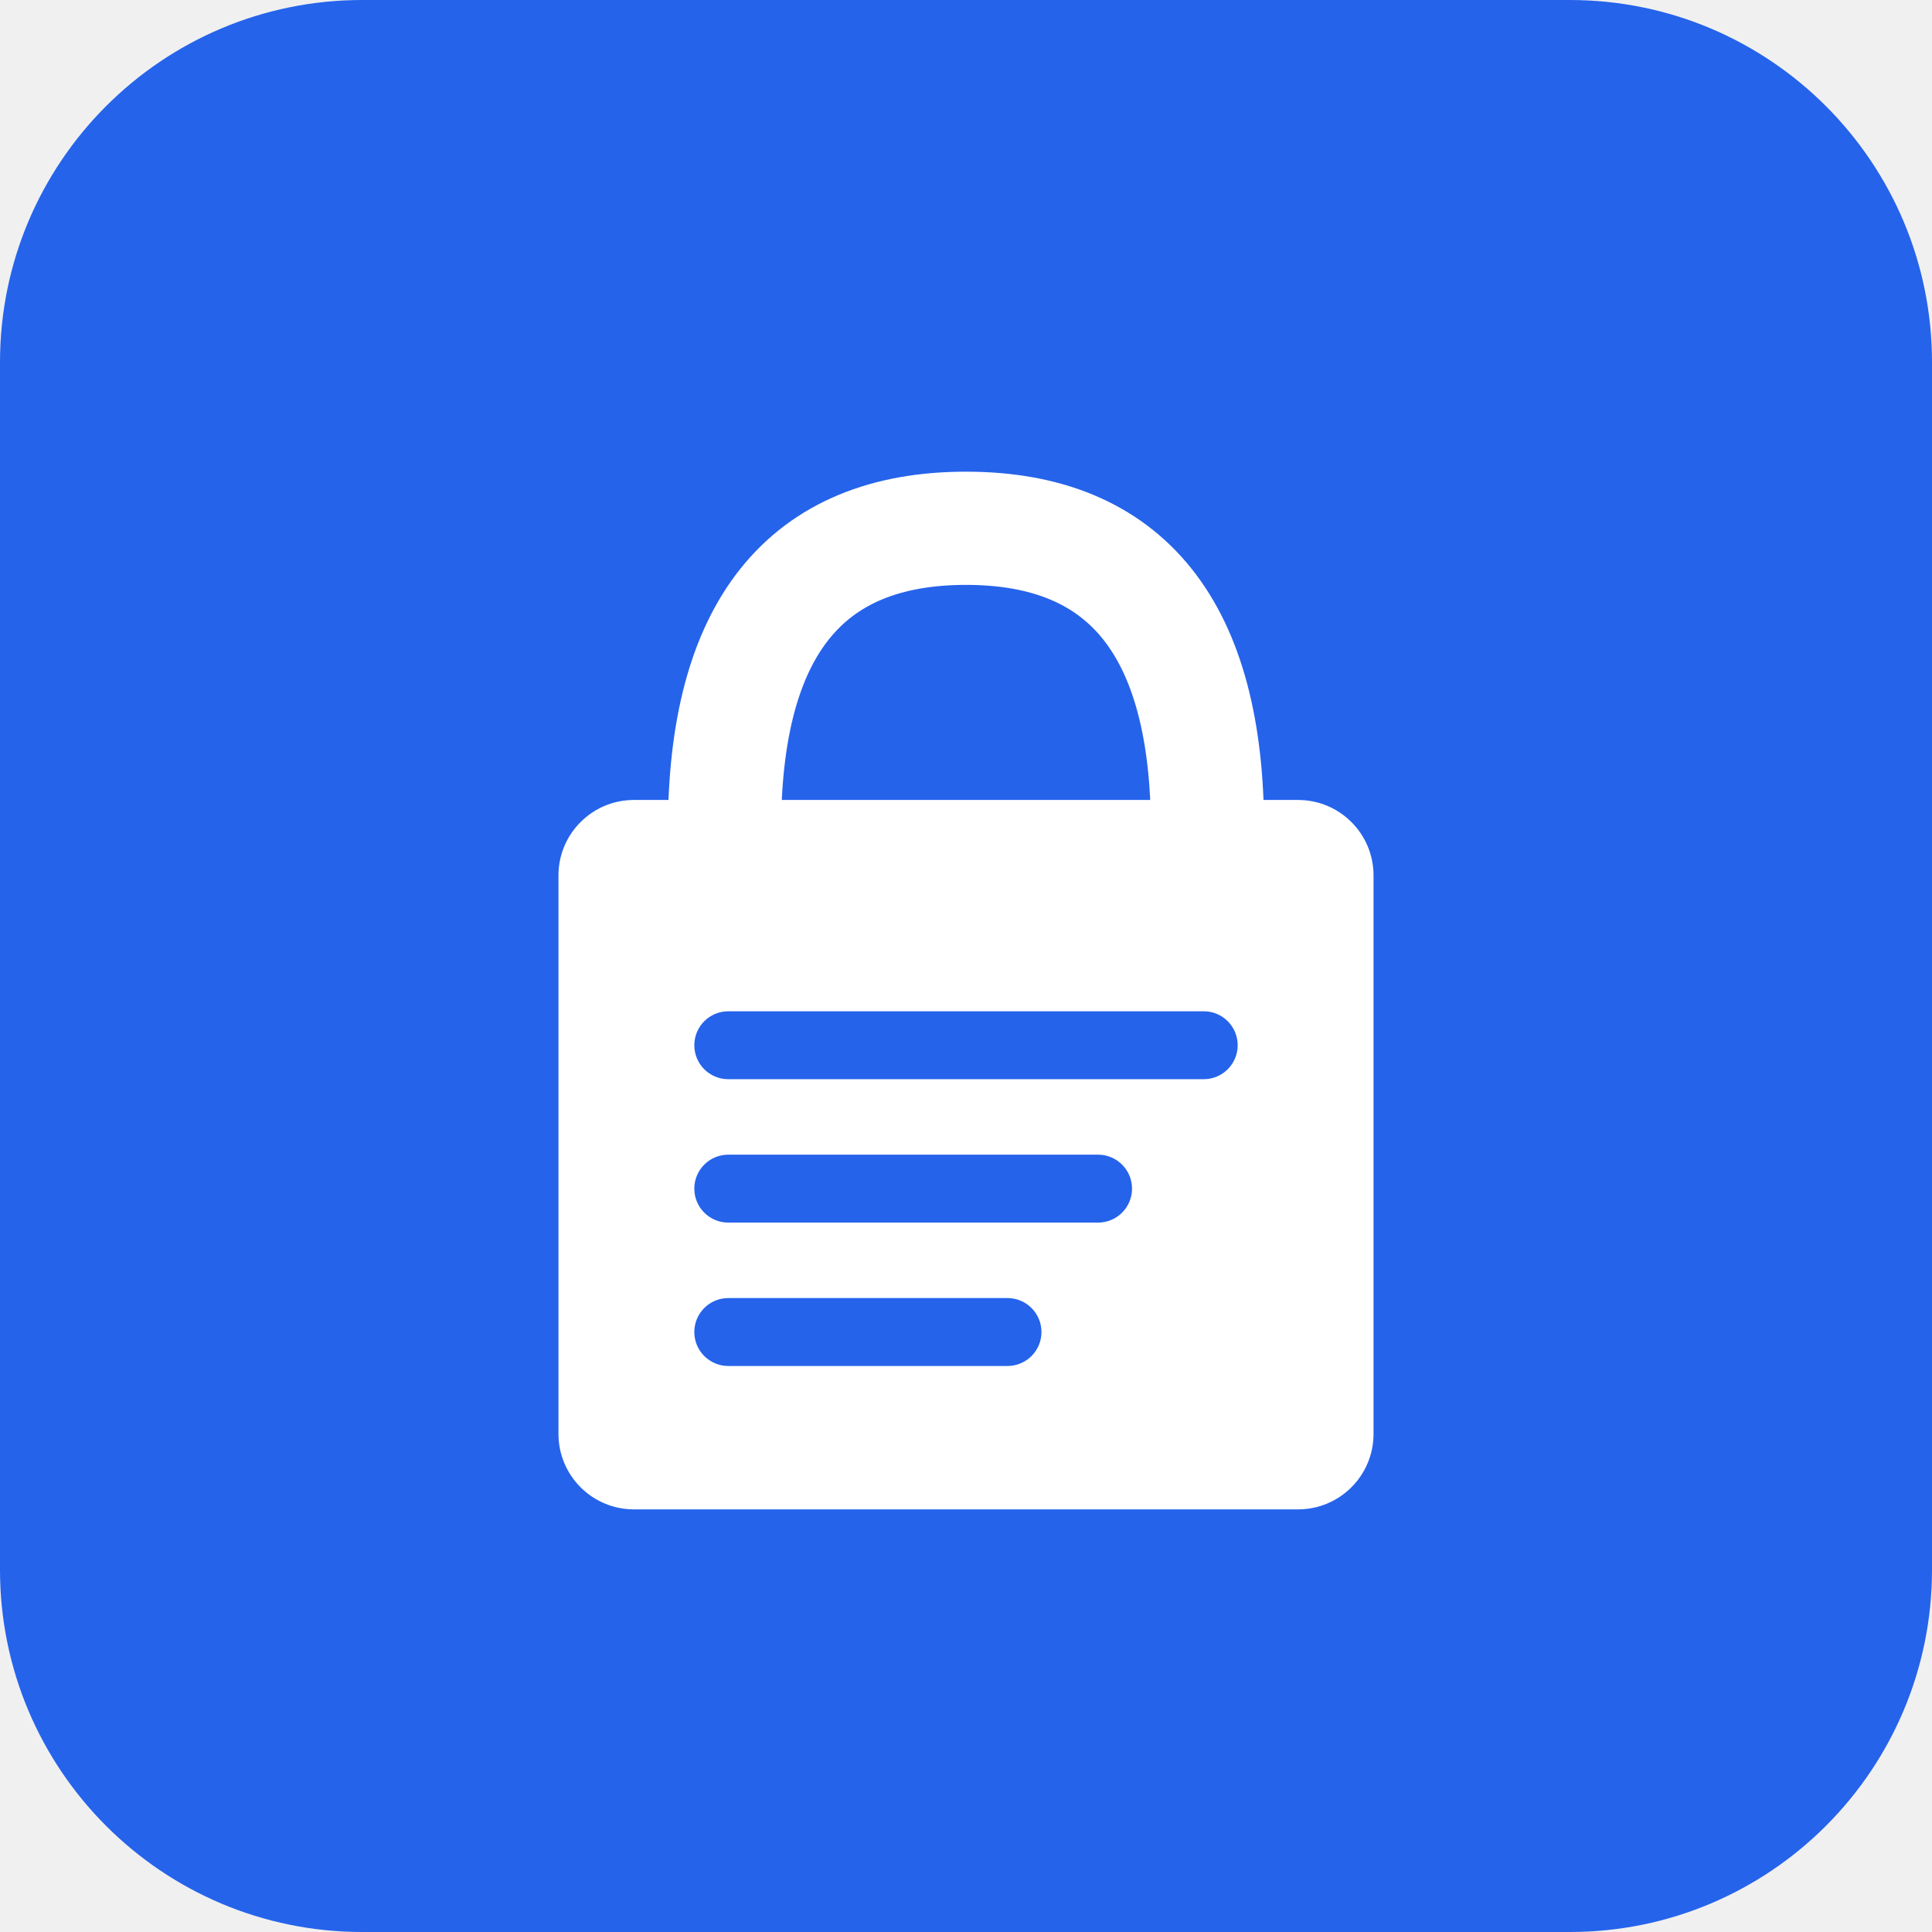
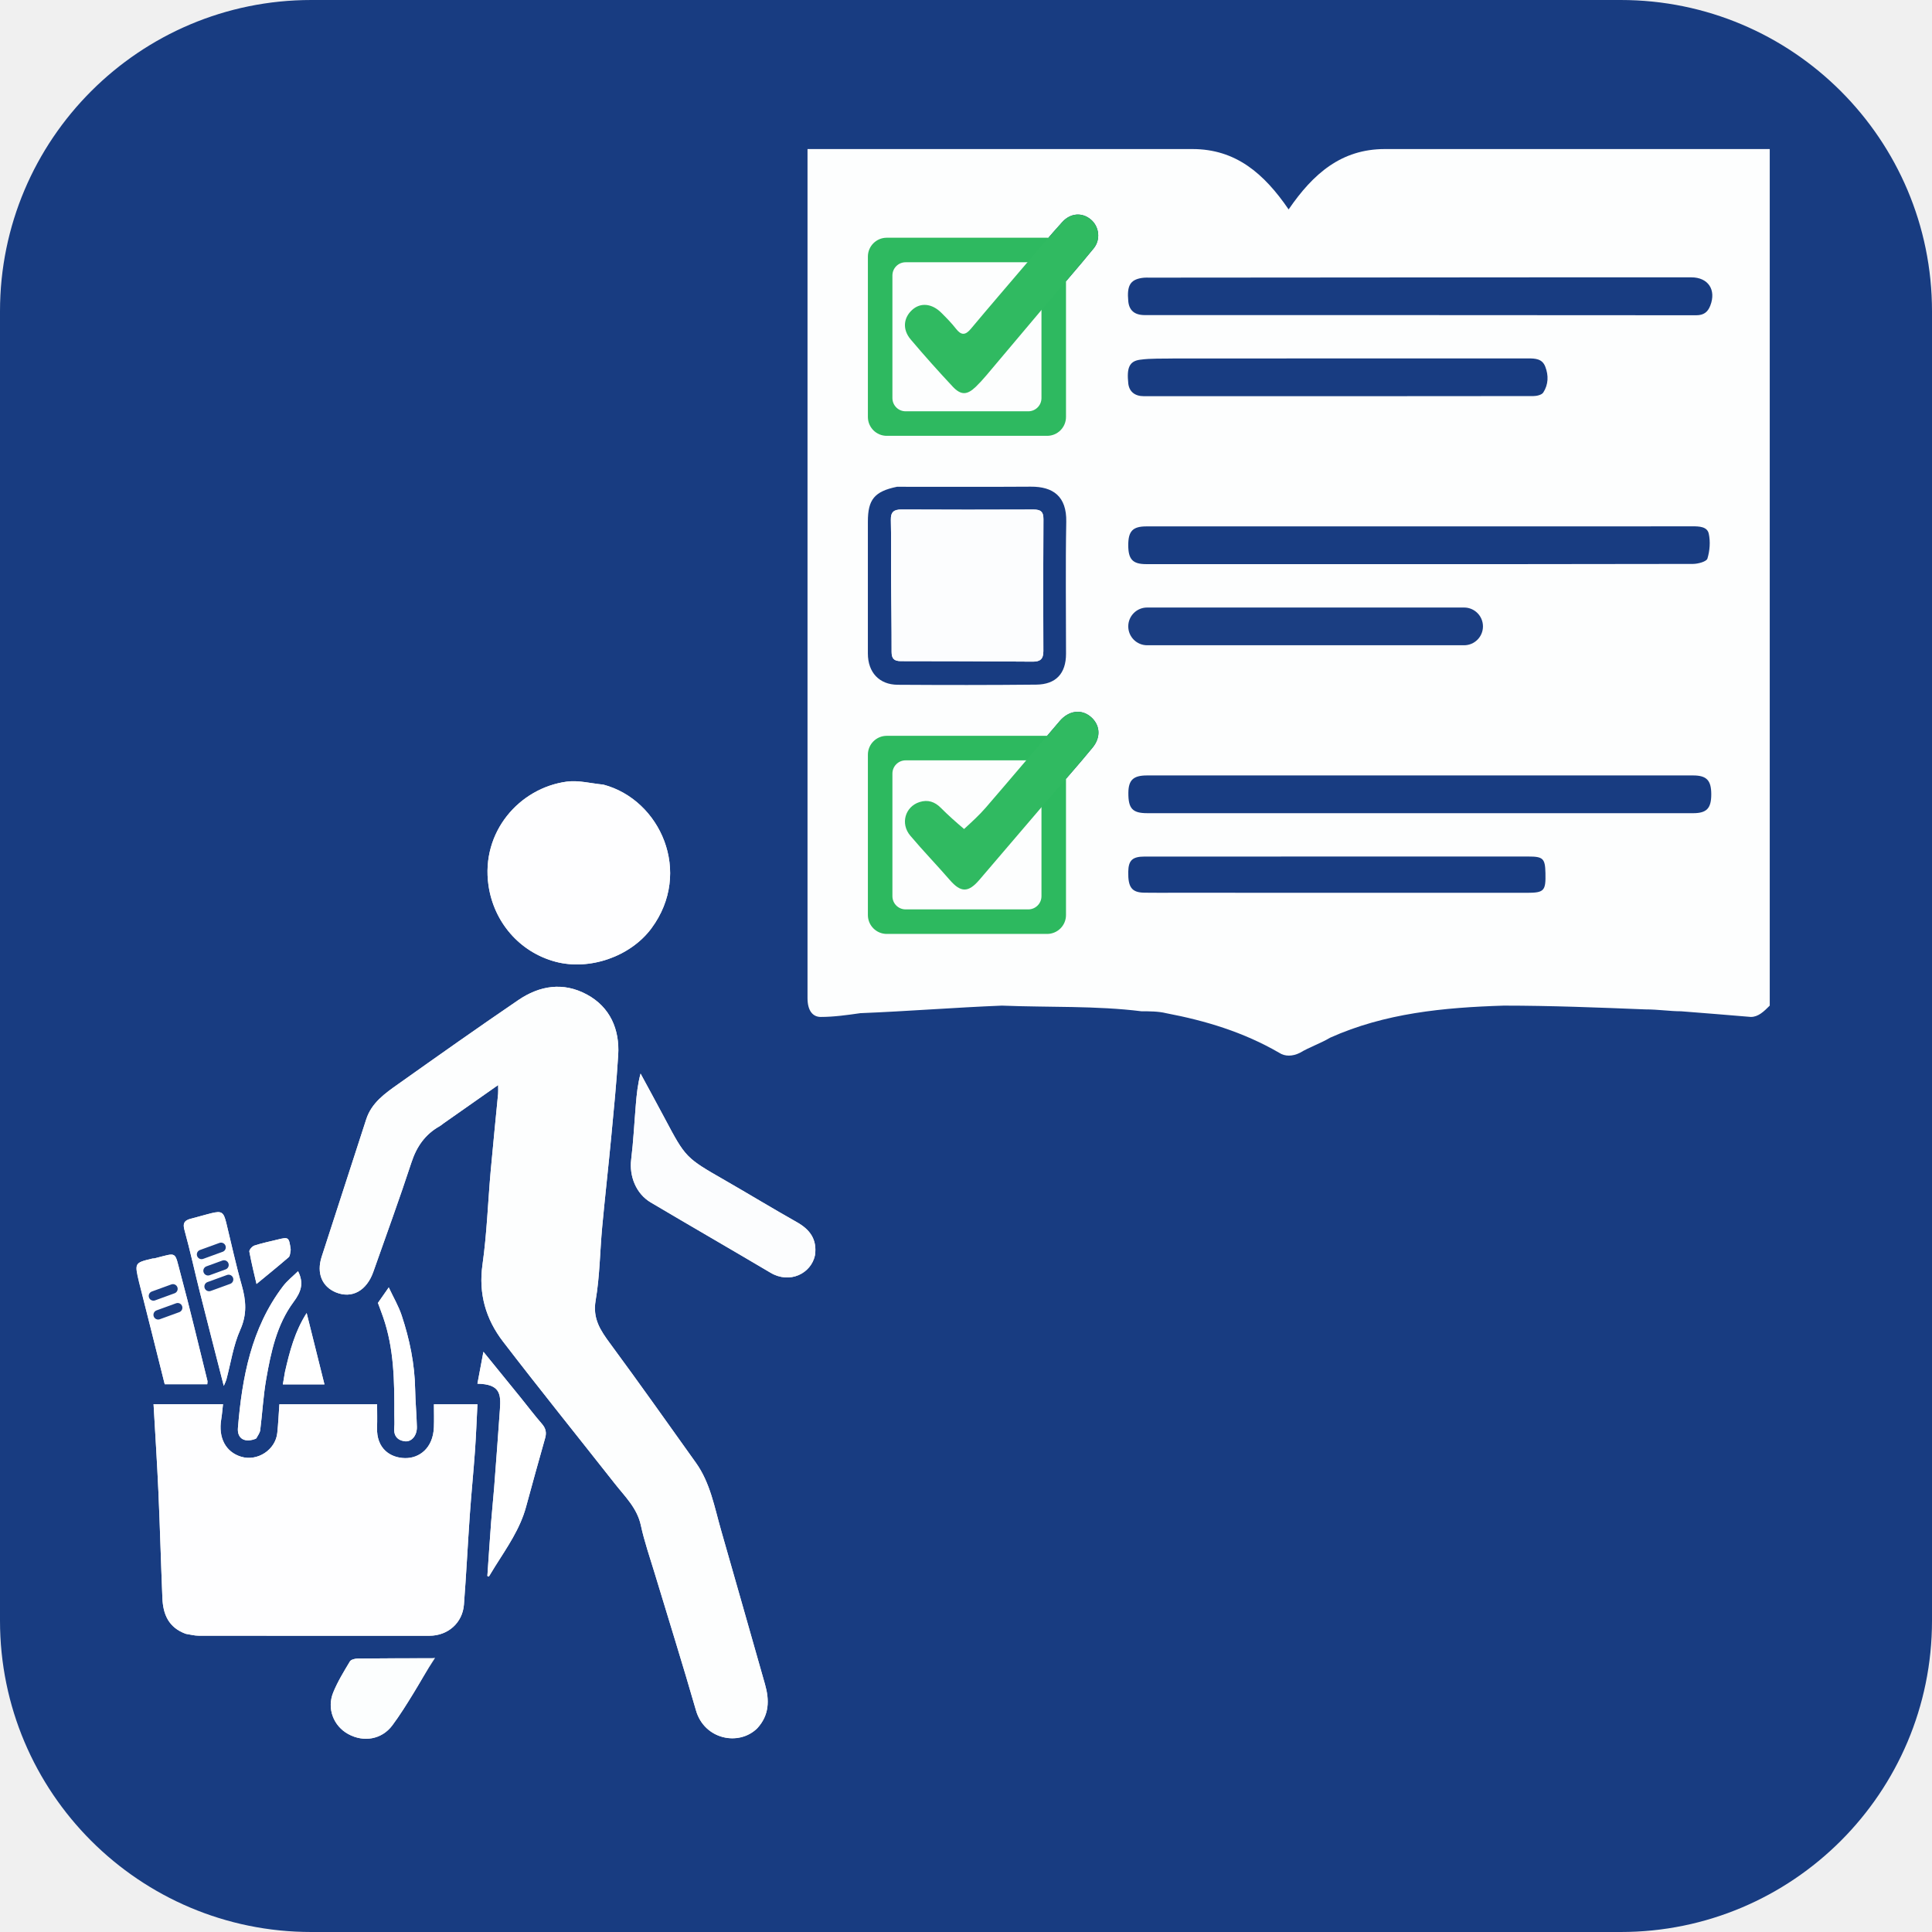
- <svg xmlns="http://www.w3.org/2000/svg" viewBox="0 0 512 512">
-   <rect width="512" height="512" rx="96" fill="#2563eb" />
-   <path d="M192 220 Q192 140 256 140 Q320 140 320 220" fill="none" stroke="white" stroke-width="30" stroke-linecap="round" />
-   <rect x="148" y="212" width="216" height="188" rx="20" fill="white" />
-   <rect x="184" y="268" width="144" height="18" rx="9" fill="#2563eb" />
-   <rect x="184" y="306" width="116" height="18" rx="9" fill="#2563eb" />
-   <rect x="184" y="344" width="92" height="18" rx="9" fill="#2563eb" />
+ <svg xmlns="http://www.w3.org/2000/svg" version="1.1" id="Layer_1" x="0px" y="0px" width="100%" viewBox="0 0 1024 1024" enable-background="new 0 0 1024 1024" xml:space="preserve">
+   <path fill="#183C81" opacity="1" stroke="none" d=" M165,0 L859,0 A165,165 0 0 1 1024,165 L1024,859 A165,165 0 0 1 859,1024 L165,1024 A165,165 0 0 1 0,859 L0,165 A165,165 0 0 1 165,0 Z M229.084,878.888   C215.942,878.924 202.799,878.914 189.659,879.064   C188.212,879.08 186.059,879.578 185.455,880.585   C182.249,885.936 178.937,891.32 176.598,897.073   C173.138,905.581 176.804,914.83 184.542,919.08   C192.789,923.608 202.363,921.944 207.922,914.511   C211.943,909.133 215.496,903.387 219.018,897.658   C222.806,891.498 226.313,885.167 230.307,879.208   C230.388,878.955 230.469,878.702 230.55,878.449   C230.372,878.639 230.194,878.829 229.084,878.888  M428,79 L632,79 C655,79 670,92 683,111 C696,92 711,79 734,79 L938,79 L938,533 C935,536 932,539 928,539 C916,538 904,537 891,536 C885,536 879,535 872,535 C847,534 822,533 797,533 C765,534 734,537 705,550 C700,553 694,555 689,558 C685,560 681,560 678,558 C659,547 639,541 618,537 C614,536 609,536 605,536 C581,533 556,534 531,533 C506,534 481,536 456,537 C449,538 442,539 435,539 C431,539 428,536 428,529 L428,79  M401.463,915.941   C407.804,909.044 407.86,901.09 405.457,892.671   C397.7,865.505 390.034,838.313 382.218,811.164   C378.681,798.878 376.505,786.034 368.85,775.303   C353.775,754.172 338.781,732.981 323.38,712.089   C318.261,705.144 314.037,698.949 315.698,689.29   C317.91,676.427 317.973,663.204 319.188,650.157   C320.66,634.335 322.458,618.543 323.954,602.723   C325.328,588.198 326.778,573.67 327.66,559.111   C328.468,545.758 323.472,533.789 311.028,527.094   C298.47,520.34 286.017,522.367 274.693,530.077   C253.286,544.653 232.14,559.616 211.016,574.603   C204.045,579.549 196.92,584.462 194.072,593.34   C186.28,617.636 178.268,641.861 170.473,666.155   C167.662,674.916 170.738,682.063 178.187,685.045   C186.592,688.41 194.353,684.102 197.875,674.083   C204.664,654.772 211.715,635.547 218.084,616.099   C220.855,607.638 225.391,601.177 233.099,596.867   C233.816,596.466 234.424,595.877 235.101,595.401   C244.464,588.826 253.829,582.256 264.023,575.103   C264.023,577.447 264.114,578.567 264.009,579.668   C262.704,593.353 261.28,607.028 260.067,620.722   C258.605,637.22 258.058,653.838 255.736,670.209   C253.536,685.718 257.497,699.185 266.613,711.06   C286.088,736.431 306.171,761.336 325.953,786.473   C331.314,793.286 337.694,799.315 339.666,808.474   C341.525,817.107 344.472,825.509 347.028,833.987   C354.321,858.179 361.908,882.287 368.89,906.568   C373.316,921.956 391.539,925.643 401.463,915.941   M98.793,866.01   C100.899,866.336 103.005,866.943 105.112,866.946   C145.942,867.004 186.772,867.001 227.602,866.983   C237.379,866.979 245.148,860.187 245.897,850.465   C247.122,834.569 247.905,818.64 249.023,802.735   C249.814,791.48 250.946,780.249 251.748,768.994   C252.334,760.777 252.63,752.539 253.055,744.307   C244.979,744.307 237.568,744.307 229.992,744.307   C229.992,748.587 230.129,752.571 229.966,756.541   C229.512,767.596 222.218,772.943 214.711,772.831   C206.831,772.713 199.463,767.766 199.85,756.642   C199.993,752.54 199.873,748.43 199.873,744.309   C182.32,744.309 165.241,744.309 148.08,744.309   C147.705,749.563 147.489,754.536 146.968,759.476   C146.017,768.497 136.417,774.725 127.756,772.078   C119.593,769.583 115.625,762.033 117.259,752.274   C117.688,749.715 117.871,747.114 118.201,744.242   C105.703,744.242 93.782,744.242 81.387,744.242   C82.268,759.903 83.277,775.303 83.963,790.718   C84.799,809.503 85.293,828.303 86.077,847.091   C86.431,855.553 89.278,862.641 98.793,866.01  M319.583,415.826   C313.194,415.238 306.644,413.441 300.446,414.272   C275.206,417.658 254.87,441.049 258.893,469.169   C261.68,488.658 275.32,504.621 294.402,509.725   C312.473,514.559 334.185,507.002 345.268,492.038   C367.278,462.323 349.97,423.886 319.583,415.826  M431.987,665.014   C433.125,656.813 429.227,651.64 422.319,647.748   C409.536,640.548 397,632.909 384.277,625.6   C363.456,613.638 363.432,613.686 352.256,592.619   C350.027,588.417 347.758,584.237 345.498,580.053   C343.509,576.371 341.507,572.696 339.51,569.018   C337.993,574.616 337.467,579.981 337.015,585.352   C336.196,595.094 335.728,604.877 334.536,614.572   C333.451,623.396 337.129,632.714 344.872,637.297   C366.009,649.809 387.287,662.082 408.425,674.593   C418.576,680.601 429.875,675.087 431.987,665.014  M262.524,830.066   C268.818,820.053 275.653,810.332 278.817,798.68   C282.124,786.5 285.5,774.338 288.943,762.196   C289.776,759.257 289.25,756.99 287.204,754.643   C283.287,750.15 279.697,745.374 275.942,740.738   C269.594,732.902 263.223,725.083 256.221,716.469   C255.048,722.711 254.053,728.003 253.041,733.383   C265.162,733.637 265.535,738.87 264.968,746.979   C263.996,760.884 262.957,774.784 261.892,788.682   C261.435,794.638 260.772,800.578 260.324,806.535   C259.602,816.124 258.98,825.722 258.316,835.316   C258.583,835.414 258.851,835.512 259.119,835.61   C260.11,833.958 261.1,832.307 262.524,830.066  M73.831,679.784   C78.34,697.814 82.848,715.844 87.304,733.666   C95.083,733.666 102.47,733.666 109.853,733.666   C109.899,732.837 110.051,732.309 109.936,731.848   C105.242,712.96 100.784,694.007 95.716,675.219   C92.361,662.777 94.214,663.906 81.806,666.983   C81.489,667.062 81.132,666.976 80.813,667.052   C71.277,669.334 71.278,669.336 73.831,679.784  M100.718,646.01   C97.632,646.932 96.801,648.42 97.765,651.91   C100.819,662.964 103.243,674.19 106.04,685.318   C110.074,701.368 114.221,717.391 118.607,734.551   C119.381,732.707 119.764,732.025 119.96,731.293   C122.336,722.436 123.638,713.104 127.335,704.841   C131.023,696.596 130.422,689.283 128.109,681.168   C125.013,670.303 122.646,659.23 119.955,648.248   C118.512,642.358 117.533,641.678 111.922,643.049   C108.425,643.903 104.984,644.985 100.718,646.01  M135.943,762.337   C136.626,760.894 137.732,759.506 137.922,758.001   C139.063,748.99 139.536,739.872 141.099,730.941   C143.621,716.532 146.694,702.064 155.618,690.039   C159.466,684.854 161.243,680.244 157.971,673.765   C155.25,676.455 152.21,678.82 149.962,681.785   C133.153,703.954 128.325,730.033 126.107,756.84   C125.633,762.567 129.799,764.924 135.943,762.337  M209.001,750.451   C209.002,752.449 209.177,754.465 208.968,756.441   C208.523,760.636 210.307,763.275 214.378,763.892   C218.04,764.446 221.062,760.962 220.955,756.283   C220.803,749.639 220.156,743.006 220.038,736.362   C219.8,722.889 217.107,709.86 212.882,697.164   C211.241,692.233 208.535,687.657 206.05,682.356   C203.614,685.843 201.918,688.272 200.312,690.572   C201.243,693.108 202.182,695.556 203.044,698.03   C208.866,714.729 209.087,732.08 209.001,750.451  M151.004,727.544   C150.652,729.559 150.301,731.574 149.918,733.769   C157.568,733.769 164.657,733.769 171.972,733.769   C168.836,721.202 165.769,708.909 162.529,695.924   C156.265,705.771 153.528,716.185 151.004,727.544  M154.038,662.03   C153.159,655.685 152.972,655.549 147.138,656.995   C143.027,658.015 138.855,658.852 134.841,660.168   C133.667,660.552 131.991,662.476 132.161,663.394   C133.382,669.971 135.021,676.47 135.959,680.531   C141.355,676.08 147.247,671.33 152.968,666.383   C153.794,665.668 153.801,664.005 154.038,662.03  z" />
+   <path fill="#FDFEFE" opacity="1" stroke="none" d=" M428,79 L632,79 C655,79 670,92 683,111 C696,92 711,79 734,79 L938,79 L938,533 C935,536 932,539 928,539 C916,538 904,537 891,536 C885,536 879,535 872,535 C847,534 822,533 797,533 C765,534 734,537 705,550 C700,553 694,555 689,558 C685,560 681,560 678,558 C659,547 639,541 618,537 C614,536 609,536 605,536 C581,533 556,534 531,533 C506,534 481,536 456,537 C449,538 442,539 435,539 C431,539 428,536 428,529 L428,79 Z   M608,147 L897,147 A10,10 0 0 1 907,157 L907,157 A10,10 0 0 1 897,167 L608,167 A10,10 0 0 1 598,157 L598,157 A10,10 0 0 1 608,147 Z M608,411 L897,411 A10,10 0 0 1 907,421 L907,421 A10,10 0 0 1 897,431 L608,431 A10,10 0 0 1 598,421 L598,421 A10,10 0 0 1 608,411 Z M608,279 L897,279 A10,10 0 0 1 907,289 L907,289 A10,10 0 0 1 897,299 L608,299 A10,10 0 0 1 598,289 L598,289 A10,10 0 0 1 608,279 Z M608,190 L810,190 A10,10 0 0 1 820,200 L820,200 A10,10 0 0 1 810,210 L608,210 A10,10 0 0 1 598,200 L598,200 A10,10 0 0 1 608,190 Z M470,258 L555,258 A10,10 0 0 1 565,268 L565,353 A10,10 0 0 1 555,363 L470,363 A10,10 0 0 1 460,353 L460,268 A10,10 0 0 1 470,258 Z M608,454 L810,454 A10,10 0 0 1 820,464 L820,464 A10,10 0 0 1 810,474 L608,474 A10,10 0 0 1 598,464 L598,464 A10,10 0 0 1 608,454 Z M470,390 L555,390 A10,10 0 0 1 565,400 L565,485 A10,10 0 0 1 555,495 L470,495 A10,10 0 0 1 460,485 L460,400 A10,10 0 0 1 470,390 Z M470,126 L555,126 A10,10 0 0 1 565,136 L565,221 A10,10 0 0 1 555,231 L470,231 A10,10 0 0 1 460,221 L460,136 A10,10 0 0 1 470,126 Z M608,322 L776,322 A10,10 0 0 1 786,332 L786,332 A10,10 0 0 1 776,342 L608,342 A10,10 0 0 1 598,332 L598,332 A10,10 0 0 1 608,322 Z M510.599,439.414   C506.62,435.69 502.53,432.078 498.698,428.209   C495.438,424.917 491.781,423.703 487.373,425.108   C479.752,427.539 477.085,436.522 482.462,442.909   C489.206,450.919 496.512,458.453 503.371,466.369   C509.221,473.12 513.183,473.238 519.111,466.314   C531.108,452.301 543.073,438.26 555.076,424.253   C563.085,414.908 571.31,405.741 579.107,396.223   C583.762,390.541 583.005,383.937 577.955,379.79   C573.003,375.723 566.432,376.617 561.671,382.177   C548.586,397.459 535.62,412.842 522.471,428.067   C519.027,432.055 515.088,435.616 510.599,439.414  M543.631,140.103   C533.924,151.496 524.152,162.833 514.55,174.313   C511.666,177.762 509.469,177.812 506.694,174.242   C504.354,171.231 501.643,168.487 498.935,165.786   C493.906,160.77 487.85,160.243 483.435,164.279   C478.81,168.507 478.236,174.652 482.67,179.899   C489.861,188.406 497.291,196.725 504.903,204.858   C509.336,209.593 512.607,209.423 517.201,204.993   C519.114,203.148 520.914,201.171 522.632,199.141   C532.726,187.208 542.758,175.222 552.857,163.293   C561.778,152.754 570.915,142.392 579.641,131.695   C583.541,126.914 582.548,120.051 578.212,116.379   C573.635,112.502 567.466,112.804 563.029,117.681   C556.541,124.813 550.388,132.25 543.631,140.103  z" />
+   <path fill="#FDFEFE" opacity="1" stroke="none" d=" M401.189,916.187   C391.539,925.643 373.316,921.956 368.89,906.568   C361.908,882.287 354.321,858.179 347.028,833.987   C344.472,825.509 341.525,817.107 339.666,808.474   C337.694,799.315 331.314,793.286 325.953,786.473   C306.171,761.336 286.088,736.431 266.613,711.06   C257.497,699.185 253.536,685.718 255.736,670.209   C258.058,653.838 258.605,637.22 260.067,620.722   C261.28,607.028 262.704,593.353 264.009,579.668   C264.114,578.567 264.023,577.447 264.023,575.103   C253.829,582.256 244.464,588.826 235.101,595.401   C234.424,595.877 233.816,596.466 233.099,596.867   C225.391,601.177 220.855,607.638 218.084,616.099   C211.715,635.547 204.664,654.772 197.875,674.083   C194.353,684.102 186.592,688.41 178.187,685.045   C170.738,682.063 167.662,674.916 170.473,666.155   C178.268,641.861 186.28,617.636 194.072,593.34   C196.92,584.462 204.045,579.549 211.016,574.603   C232.14,559.616 253.286,544.653 274.693,530.077   C286.017,522.367 298.47,520.34 311.028,527.094   C323.472,533.789 328.468,545.758 327.66,559.111   C326.778,573.67 325.328,588.198 323.954,602.723   C322.458,618.543 320.66,634.335 319.188,650.157   C317.973,663.204 317.91,676.427 315.698,689.29   C314.037,698.949 318.261,705.144 323.38,712.089   C338.781,732.981 353.775,754.172 368.85,775.303   C376.505,786.034 378.681,798.878 382.218,811.164   C390.034,838.313 397.7,865.505 405.457,892.671   C407.86,901.09 407.804,909.044 401.189,916.187  z" />
+   <path fill="#FEFEFF" opacity="1" stroke="none" d=" M98.384,865.971   C89.278,862.641 86.431,855.553 86.077,847.091   C85.293,828.303 84.799,809.503 83.963,790.718   C83.277,775.303 82.268,759.903 81.387,744.242   C93.782,744.242 105.703,744.242 118.201,744.242   C117.871,747.114 117.688,749.715 117.259,752.274   C115.625,762.033 119.593,769.583 127.756,772.078   C136.417,774.725 146.017,768.497 146.968,759.476   C147.489,754.536 147.705,749.563 148.08,744.309   C165.241,744.309 182.32,744.309 199.873,744.309   C199.873,748.43 199.993,752.54 199.85,756.642   C199.463,767.766 206.831,772.713 214.711,772.831   C222.218,772.943 229.512,767.596 229.966,756.541   C230.129,752.571 229.992,748.587 229.992,744.307   C237.568,744.307 244.979,744.307 253.055,744.307   C252.63,752.539 252.334,760.777 251.748,768.994   C250.946,780.249 249.814,791.48 249.023,802.735   C247.905,818.64 247.122,834.569 245.897,850.465   C245.148,860.187 237.379,866.979 227.602,866.983   C186.772,867.001 145.942,867.004 105.112,866.946   C103.005,866.943 100.899,866.336 98.384,865.971  z" />
+   <path fill="#FEFEFF" opacity="1" stroke="none" d=" M319.989,415.904   C349.97,423.886 367.278,462.323 345.268,492.038   C334.185,507.002 312.473,514.559 294.402,509.725   C275.32,504.621 261.68,488.658 258.893,469.169   C254.87,441.049 275.206,417.658 300.446,414.272   C306.644,413.441 313.194,415.238 319.989,415.904  z" />
+   <path fill="#FCFDFE" opacity="1" stroke="none" d=" M431.971,665.436   C429.875,675.087 418.576,680.601 408.425,674.593   C387.287,662.082 366.009,649.809 344.872,637.297   C337.129,632.714 333.451,623.396 334.536,614.572   C335.728,604.877 336.196,595.094 337.015,585.352   C337.467,579.981 337.993,574.616 339.51,569.018   C341.507,572.696 343.509,576.371 345.498,580.053   C347.758,584.237 350.027,588.417 352.256,592.619   C363.432,613.686 363.456,613.638 384.277,625.6   C397,632.909 409.536,640.548 422.319,647.748   C429.227,651.64 433.125,656.813 431.971,665.436  z" />
+   <path fill="#FFFFFF" opacity="1" stroke="none" d=" M262.307,830.361   C261.1,832.307 260.11,833.958 259.119,835.61   C258.851,835.512 258.583,835.414 258.316,835.316   C258.98,825.722 259.602,816.124 260.324,806.535   C260.772,800.578 261.435,794.638 261.892,788.682   C262.957,774.784 263.996,760.884 264.968,746.979   C265.535,738.87 265.162,733.637 253.041,733.383   C254.053,728.003 255.048,722.711 256.221,716.469   C263.223,725.083 269.594,732.902 275.942,740.738   C279.697,745.374 283.287,750.15 287.204,754.643   C289.25,756.99 289.776,759.257 288.943,762.196   C285.5,774.338 282.124,786.5 278.817,798.68   C275.653,810.332 268.818,820.053 262.307,830.361  z" />
+   <path fill="#FCFEFE" opacity="1" stroke="none" d=" M229.943,878.91   C226.313,885.167 222.806,891.498 219.018,897.658   C215.496,903.387 211.943,909.133 207.922,914.511   C202.363,921.944 192.789,923.608 184.542,919.08   C176.804,914.83 173.138,905.581 176.598,897.073   C178.937,891.32 182.249,885.936 185.455,880.585   C186.059,879.578 188.212,879.08 189.659,879.064   C202.799,878.914 215.942,878.924 229.53,878.927   C229.976,878.966 229.943,878.91 229.943,878.91  z" />
+   <path fill="#FFFFFF" opacity="1" stroke="none" d=" M73.621,679.42   C71.278,669.336 71.277,669.334 80.813,667.052   C81.132,666.976 81.489,667.062 81.806,666.983   C94.214,663.906 92.361,662.777 95.716,675.219   C100.784,694.007 105.242,712.96 109.936,731.848   C110.051,732.309 109.899,732.837 109.853,733.666   C102.47,733.666 95.083,733.666 87.304,733.666   C82.848,715.844 78.34,697.814 73.621,679.42  z" />
+   <path fill="#FFFFFF" opacity="1" stroke="none" d=" M101.118,645.987   C104.984,644.985 108.425,643.903 111.922,643.049   C117.533,641.678 118.512,642.358 119.955,648.248   C122.646,659.23 125.013,670.303 128.109,681.168   C130.422,689.283 131.023,696.596 127.335,704.841   C123.638,713.104 122.336,722.436 119.96,731.293   C119.764,732.025 119.381,732.707 118.607,734.551   C114.221,717.391 110.074,701.368 106.04,685.318   C103.243,674.19 100.819,662.964 97.765,651.91   C96.801,648.42 97.632,646.932 101.118,645.987  z" />
+   <path fill="#FFFFFF" opacity="1" stroke="none" d=" M135.622,762.573   C129.799,764.924 125.633,762.567 126.107,756.84   C128.325,730.033 133.153,703.954 149.962,681.785   C152.21,678.82 155.25,676.455 157.971,673.765   C161.243,680.244 159.466,684.854 155.618,690.039   C146.694,702.064 143.621,716.532 141.099,730.941   C139.536,739.872 139.063,748.99 137.922,758.001   C137.732,759.506 136.626,760.894 135.622,762.573  z" />
+   <path fill="#FFFFFF" opacity="1" stroke="none" d=" M209.001,749.958   C209.087,732.08 208.866,714.729 203.044,698.03   C202.182,695.556 201.243,693.108 200.312,690.572   C201.918,688.272 203.614,685.843 206.05,682.356   C208.535,687.657 211.241,692.233 212.882,697.164   C217.107,709.86 219.8,722.889 220.038,736.362   C220.156,743.006 220.803,749.639 220.955,756.283   C221.062,760.962 218.04,764.446 214.378,763.892   C210.307,763.275 208.523,760.636 208.968,756.441   C209.177,754.465 209.002,752.449 209.001,749.958  z" />
+   <path fill="#FFFFFF" opacity="1" stroke="none" d=" M151.018,727.117   C153.528,716.185 156.265,705.771 162.529,695.924   C165.769,708.909 168.836,721.202 171.972,733.769   C164.657,733.769 157.568,733.769 149.918,733.769   C150.301,731.574 150.652,729.559 151.018,727.117  z" />
+   <path fill="#FFFFFF" opacity="1" stroke="none" d=" M154.112,662.406   C153.801,664.005 153.794,665.668 152.968,666.383   C147.247,671.33 141.355,676.08 135.959,680.531   C135.021,676.47 133.382,669.971 132.161,663.394   C131.991,662.476 133.667,660.552 134.841,660.168   C138.855,658.852 143.027,658.015 147.138,656.995   C152.972,655.549 153.159,655.685 154.112,662.406  z" />
+   <path fill="#183C81" opacity="1" stroke="none" d=" M820,146.999   C845.815,146.998 871.13,146.994 896.446,146.998   C905.35,146.999 909.764,153.584 906.488,161.999   C905.178,165.366 903.057,167.097 899.046,167.093   C801.616,166.995 704.186,167.018 606.756,167.005   C601.335,167.004 598.471,164.537 598.01,159.659   C597.234,151.436 599.001,148.317 605.168,147.321   C606.796,147.058 608.489,147.156 610.152,147.154   C679.935,147.098 749.717,147.049 820,146.999  z" />
+   <path fill="#183C81" opacity="1" stroke="none" d=" M689,431.006   C661.677,431.005 634.855,431.011 608.033,431   C600.241,430.997 597.998,428.559 598.058,420.26   C598.107,413.426 600.675,411 607.977,410.999   C704.438,410.993 800.899,410.994 897.36,410.998   C904.536,410.999 906.999,413.562 907.007,420.977   C907.016,428.44 904.578,431.004 897.416,431.004   C828.111,431.008 758.805,431.006 689,431.006  z" />
+   <path fill="#183C81" opacity="1" stroke="none" d=" M806,278.996   C836.645,278.996 866.789,279.025 896.934,278.958   C900.581,278.95 904.843,279.088 905.67,282.828   C906.602,287.045 906.237,291.926 904.965,296.066   C904.469,297.681 899.969,298.885 897.289,298.891   C832.17,299.044 767.052,299.011 701.933,299.009   C670.456,299.009 638.979,299.009 607.502,299   C600.361,298.998 597.995,296.475 597.999,288.942   C598.003,281.483 600.387,279 607.645,278.999   C673.597,278.993 739.548,278.996 806,278.996  z" />
+   <path fill="#183C81" opacity="1" stroke="none" d=" M623.001,189.995   C685.647,189.995 747.794,190.007 809.94,189.967   C813.747,189.965 817.383,190.122 819.008,194.284   C820.848,198.996 820.699,203.829 817.947,208.06   C817.129,209.318 814.489,209.926 812.683,209.928   C743.872,210.019 675.061,210.011 606.25,209.993   C601.401,209.991 598.464,207.484 598.008,203.206   C597.143,195.074 598.511,191.479 604.109,190.681   C610.149,189.82 616.363,190.172 623.001,189.995  z" />
+   <path fill="#183C81" opacity="1" stroke="none" d=" M475.412,258.003   C499.359,257.996 522.852,258.111 546.342,257.947   C558.113,257.865 565.395,263.039 565.139,276.56   C564.697,299.877 565.029,323.208 565.014,346.533   C565.008,356.901 559.713,362.762 549.257,362.869   C524.769,363.119 500.276,363.101 475.786,362.942   C465.972,362.879 460,356.337 459.992,346.392   C459.972,323.067 459.986,299.742 459.993,276.417   C459.996,264.75 463.492,260.458 475.412,258.003  M472.28,304.5   C472.394,318.144 472.589,331.788 472.569,345.432   C472.564,349.028 473.802,350.411 477.481,350.41   C500.781,350.398 524.081,350.505 547.381,350.684   C551.402,350.715 553.025,349.221 553.005,345.093   C552.897,321.788 552.886,298.481 553.043,275.175   C553.07,271.12 551.498,270.052 547.738,270.068   C524.432,270.169 501.126,270.166 477.82,270.049   C473.803,270.029 472.084,271.354 472.174,275.535   C472.376,284.853 472.263,294.178 472.28,304.5  z" />
+   <path fill="#183C81" opacity="1" stroke="none" d=" M610.109,453.993   C677.08,453.986 743.567,453.979 810.054,453.975   C817.873,453.974 818.941,455.009 819.118,462.689   C819.336,472.139 818.497,473.203 809.328,473.208   C747.359,473.237 685.391,473.193 623.423,473.172   C617.757,473.17 612.091,473.246 606.427,473.144   C599.867,473.026 597.833,470.274 597.996,462.051   C598.117,455.975 600.208,454.021 606.624,453.993   C607.624,453.989 608.624,453.993 610.109,453.993  z" />
+   <path fill="#2DB95F" opacity="1" stroke="none" d="M470,390 L555,390 A10,10 0 0 1 565,400 L565,485 A10,10 0 0 1 555,495 L470,495 A10,10 0 0 1 460,485 L460,400 A10,10 0 0 1 470,390 Z M480,403 A7,7 0 0 0 473,410 L473,475 A7,7 0 0 0 480,482 L545,482 A7,7 0 0 0 552,475 L552,410 A7,7 0 0 0 545,403 Z" />
+   <path fill="#2EB960" opacity="1" stroke="none" d="M470,126 L555,126 A10,10 0 0 1 565,136 L565,221 A10,10 0 0 1 555,231 L470,231 A10,10 0 0 1 460,221 L460,136 A10,10 0 0 1 470,126 Z M480,139 A7,7 0 0 0 473,146 L473,211 A7,7 0 0 0 480,218 L545,218 A7,7 0 0 0 552,211 L552,146 A7,7 0 0 0 545,139 Z" />
+   <path fill="#1B3E82" opacity="1" stroke="none" d="M608,322 L776,322 A10,10 0 0 1 786,332 A10,10 0 0 1 776,342 L608,342 A10,10 0 0 1 598,332 A10,10 0 0 1 608,322 Z" />
+   <path fill="#30BA61" opacity="1" stroke="none" d=" M510.987,439.393   C515.088,435.616 519.027,432.055 522.471,428.067   C535.62,412.842 548.586,397.459 561.671,382.177   C566.432,376.617 573.003,375.723 577.955,379.79   C583.005,383.937 583.762,390.541 579.107,396.223   C571.31,405.741 563.085,414.908 555.076,424.253   C543.073,438.26 531.108,452.301 519.111,466.314   C513.183,473.238 509.221,473.12 503.371,466.369   C496.512,458.453 489.206,450.919 482.462,442.909   C477.085,436.522 479.752,427.539 487.373,425.108   C491.781,423.703 495.438,424.917 498.698,428.209   C502.53,432.078 506.62,435.69 510.987,439.393  z" />
+   <path fill="#30BA61" opacity="1" stroke="none" d=" M543.862,139.83   C550.388,132.25 556.541,124.813 563.029,117.681   C567.466,112.804 573.635,112.502 578.212,116.379   C582.548,120.051 583.541,126.914 579.641,131.695   C570.915,142.392 561.778,152.754 552.857,163.293   C542.758,175.222 532.726,187.208 522.632,199.141   C520.914,201.171 519.114,203.148 517.201,204.993   C512.607,209.423 509.336,209.593 504.903,204.858   C497.291,196.725 489.861,188.406 482.67,179.899   C478.236,174.652 478.81,168.507 483.435,164.279   C487.85,160.243 493.906,160.77 498.935,165.786   C501.643,168.487 504.354,171.231 506.694,174.242   C509.469,177.812 511.666,177.762 514.55,174.313   C524.152,162.833 533.924,151.496 543.862,139.83  z" />
+   <path fill="#1B3E82" opacity="1" stroke="none" transform="rotate(-20,89,695)" d="M83.5,692.5 L94.5,692.5 A2.5,2.5 0 0 1 94.5,697.5 L83.5,697.5 A2.5,2.5 0 0 1 83.5,692.5 Z" />
+   <path fill="#1B3E82" opacity="1" stroke="none" transform="rotate(-20,86.5,685)" d="M81.0,682.5 L92.0,682.5 A2.5,2.5 0 0 1 92.0,687.5 L81.0,687.5 A2.5,2.5 0 0 1 81.0,682.5 Z" />
+   <path fill="#1B3E82" opacity="1" stroke="none" transform="rotate(-20,116,680)" d="M110.5,677.5 L121.5,677.5 A2.5,2.5 0 0 1 121.5,682.5 L110.5,682.5 A2.5,2.5 0 0 1 110.5,677.5 Z" />
+   <path fill="#1B3E82" opacity="1" stroke="none" transform="rotate(-20,114.5,672)" d="M110.0,669.5 L119.0,669.5 A2.5,2.5 0 0 1 119.0,674.5 L110.0,674.5 A2.5,2.5 0 0 1 110.0,669.5 Z" />
+   <path fill="#1B3E82" opacity="1" stroke="none" transform="rotate(-20,112,663)" d="M106.5,660.5 L117.5,660.5 A2.5,2.5 0 0 1 117.5,665.5 L106.5,665.5 A2.5,2.5 0 0 1 106.5,660.5 Z" />
+   <path fill="#FCFDFE" opacity="1" stroke="none" d=" M472.279,304   C472.263,294.178 472.376,284.853 472.174,275.535   C472.084,271.354 473.803,270.029 477.82,270.049   C501.126,270.166 524.432,270.169 547.738,270.068   C551.498,270.052 553.07,271.12 553.043,275.175   C552.886,298.481 552.897,321.788 553.005,345.093   C553.025,349.221 551.402,350.715 547.381,350.684   C524.081,350.505 500.781,350.398 477.481,350.41   C473.802,350.411 472.564,349.028 472.569,345.432   C472.589,331.788 472.394,318.144 472.279,304  z" />
</svg>
